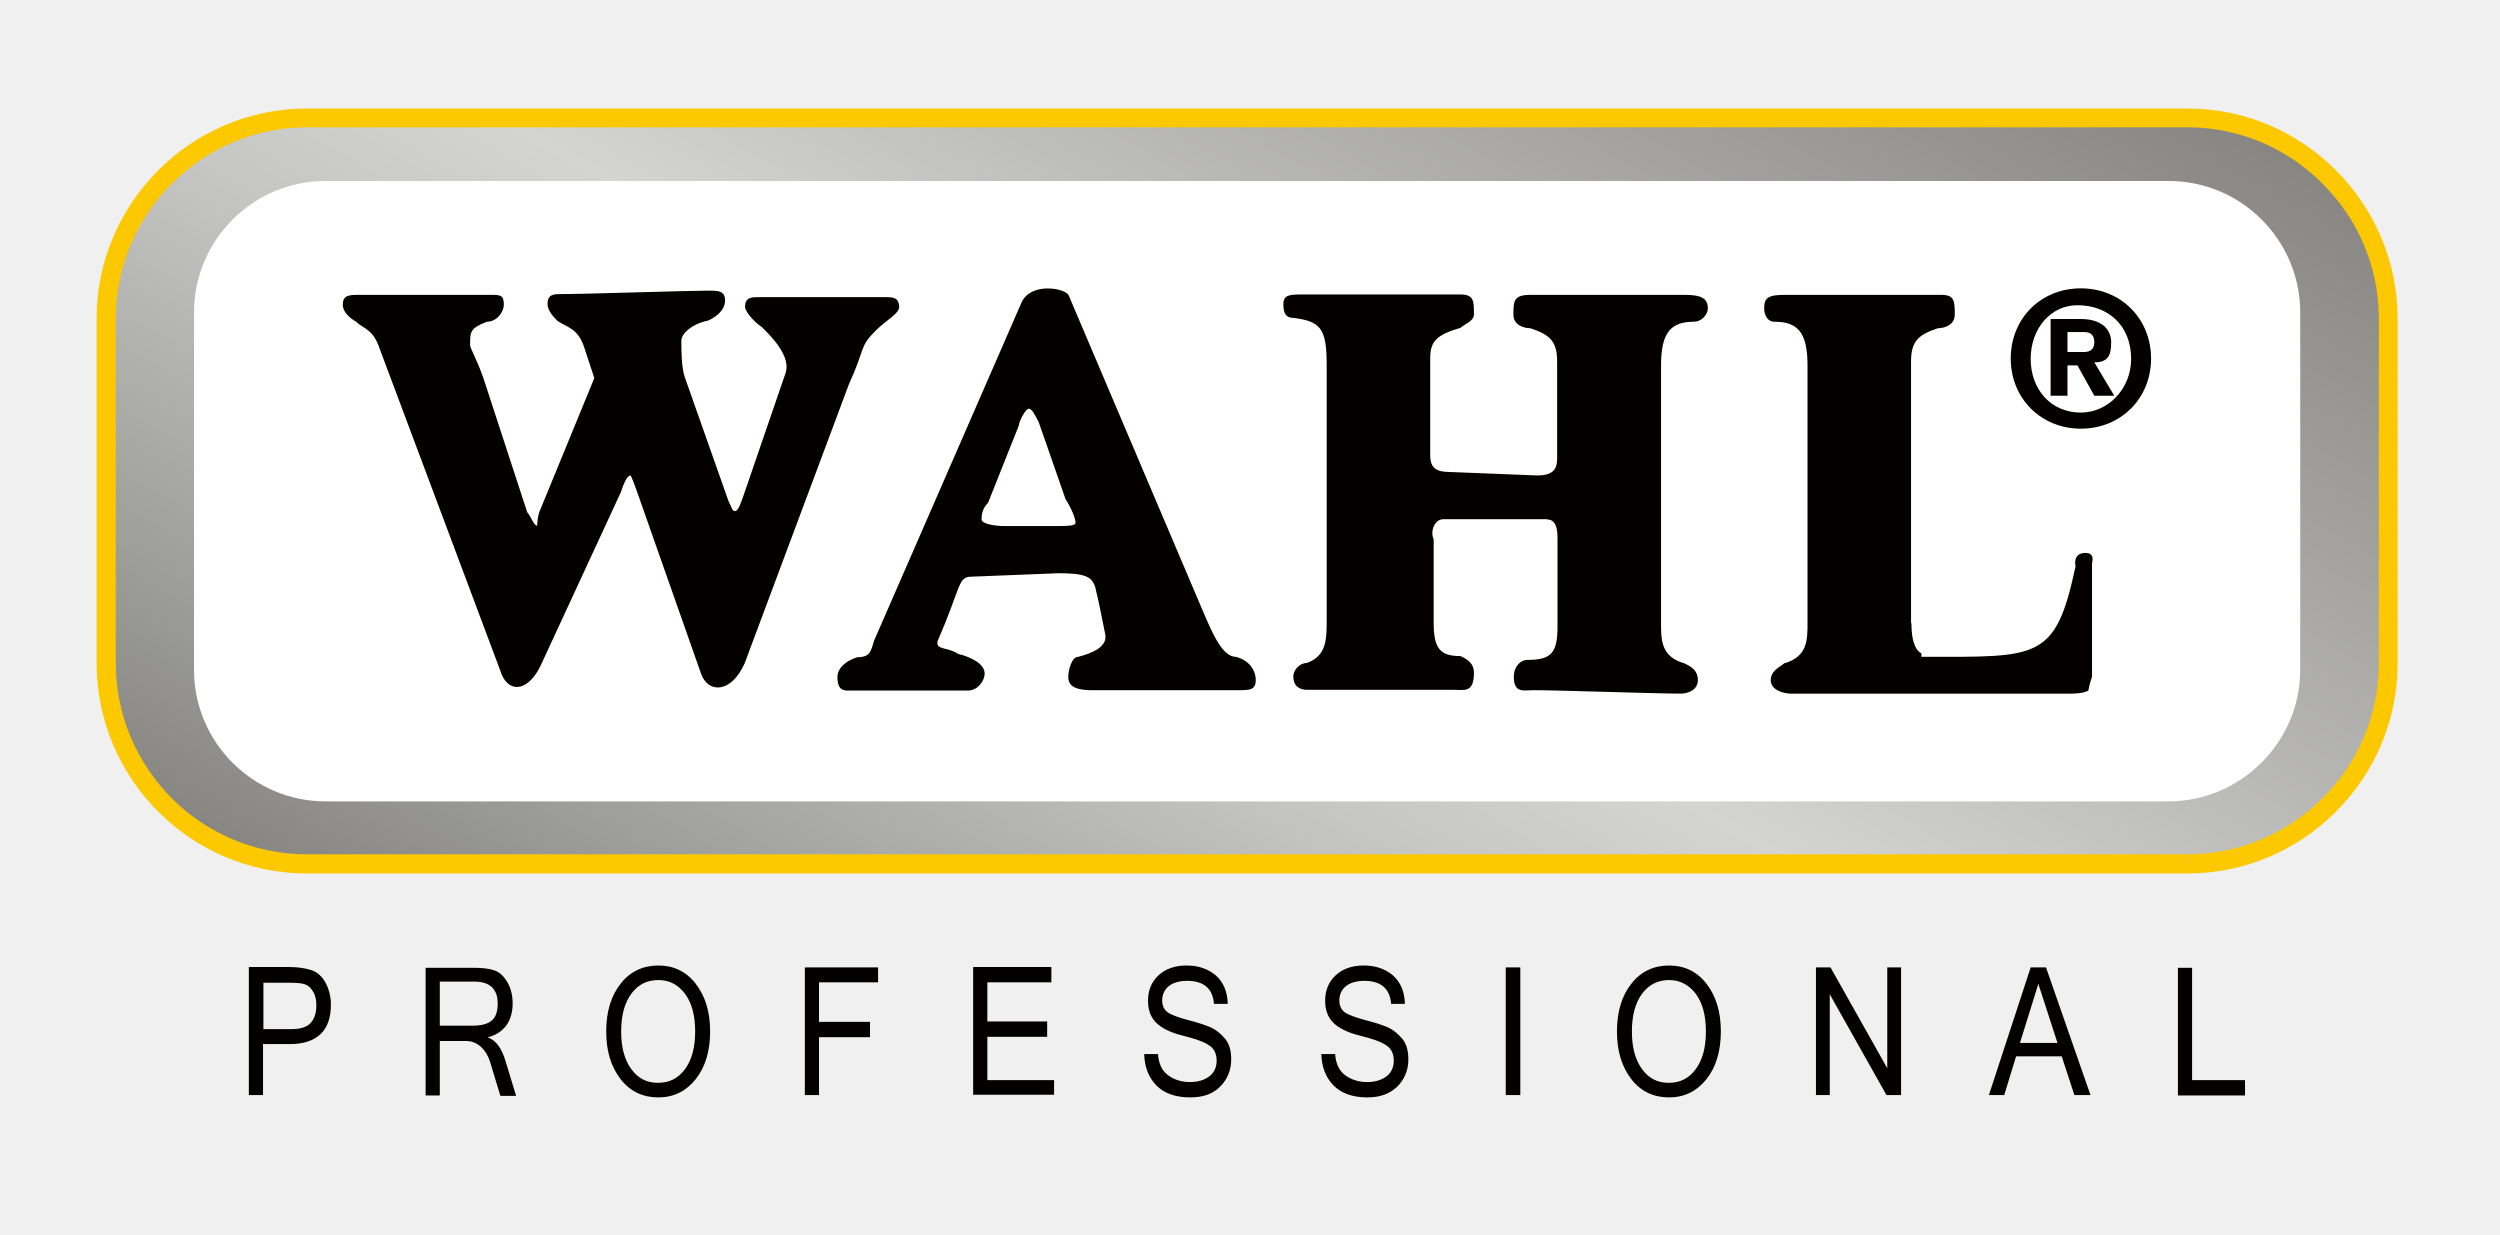
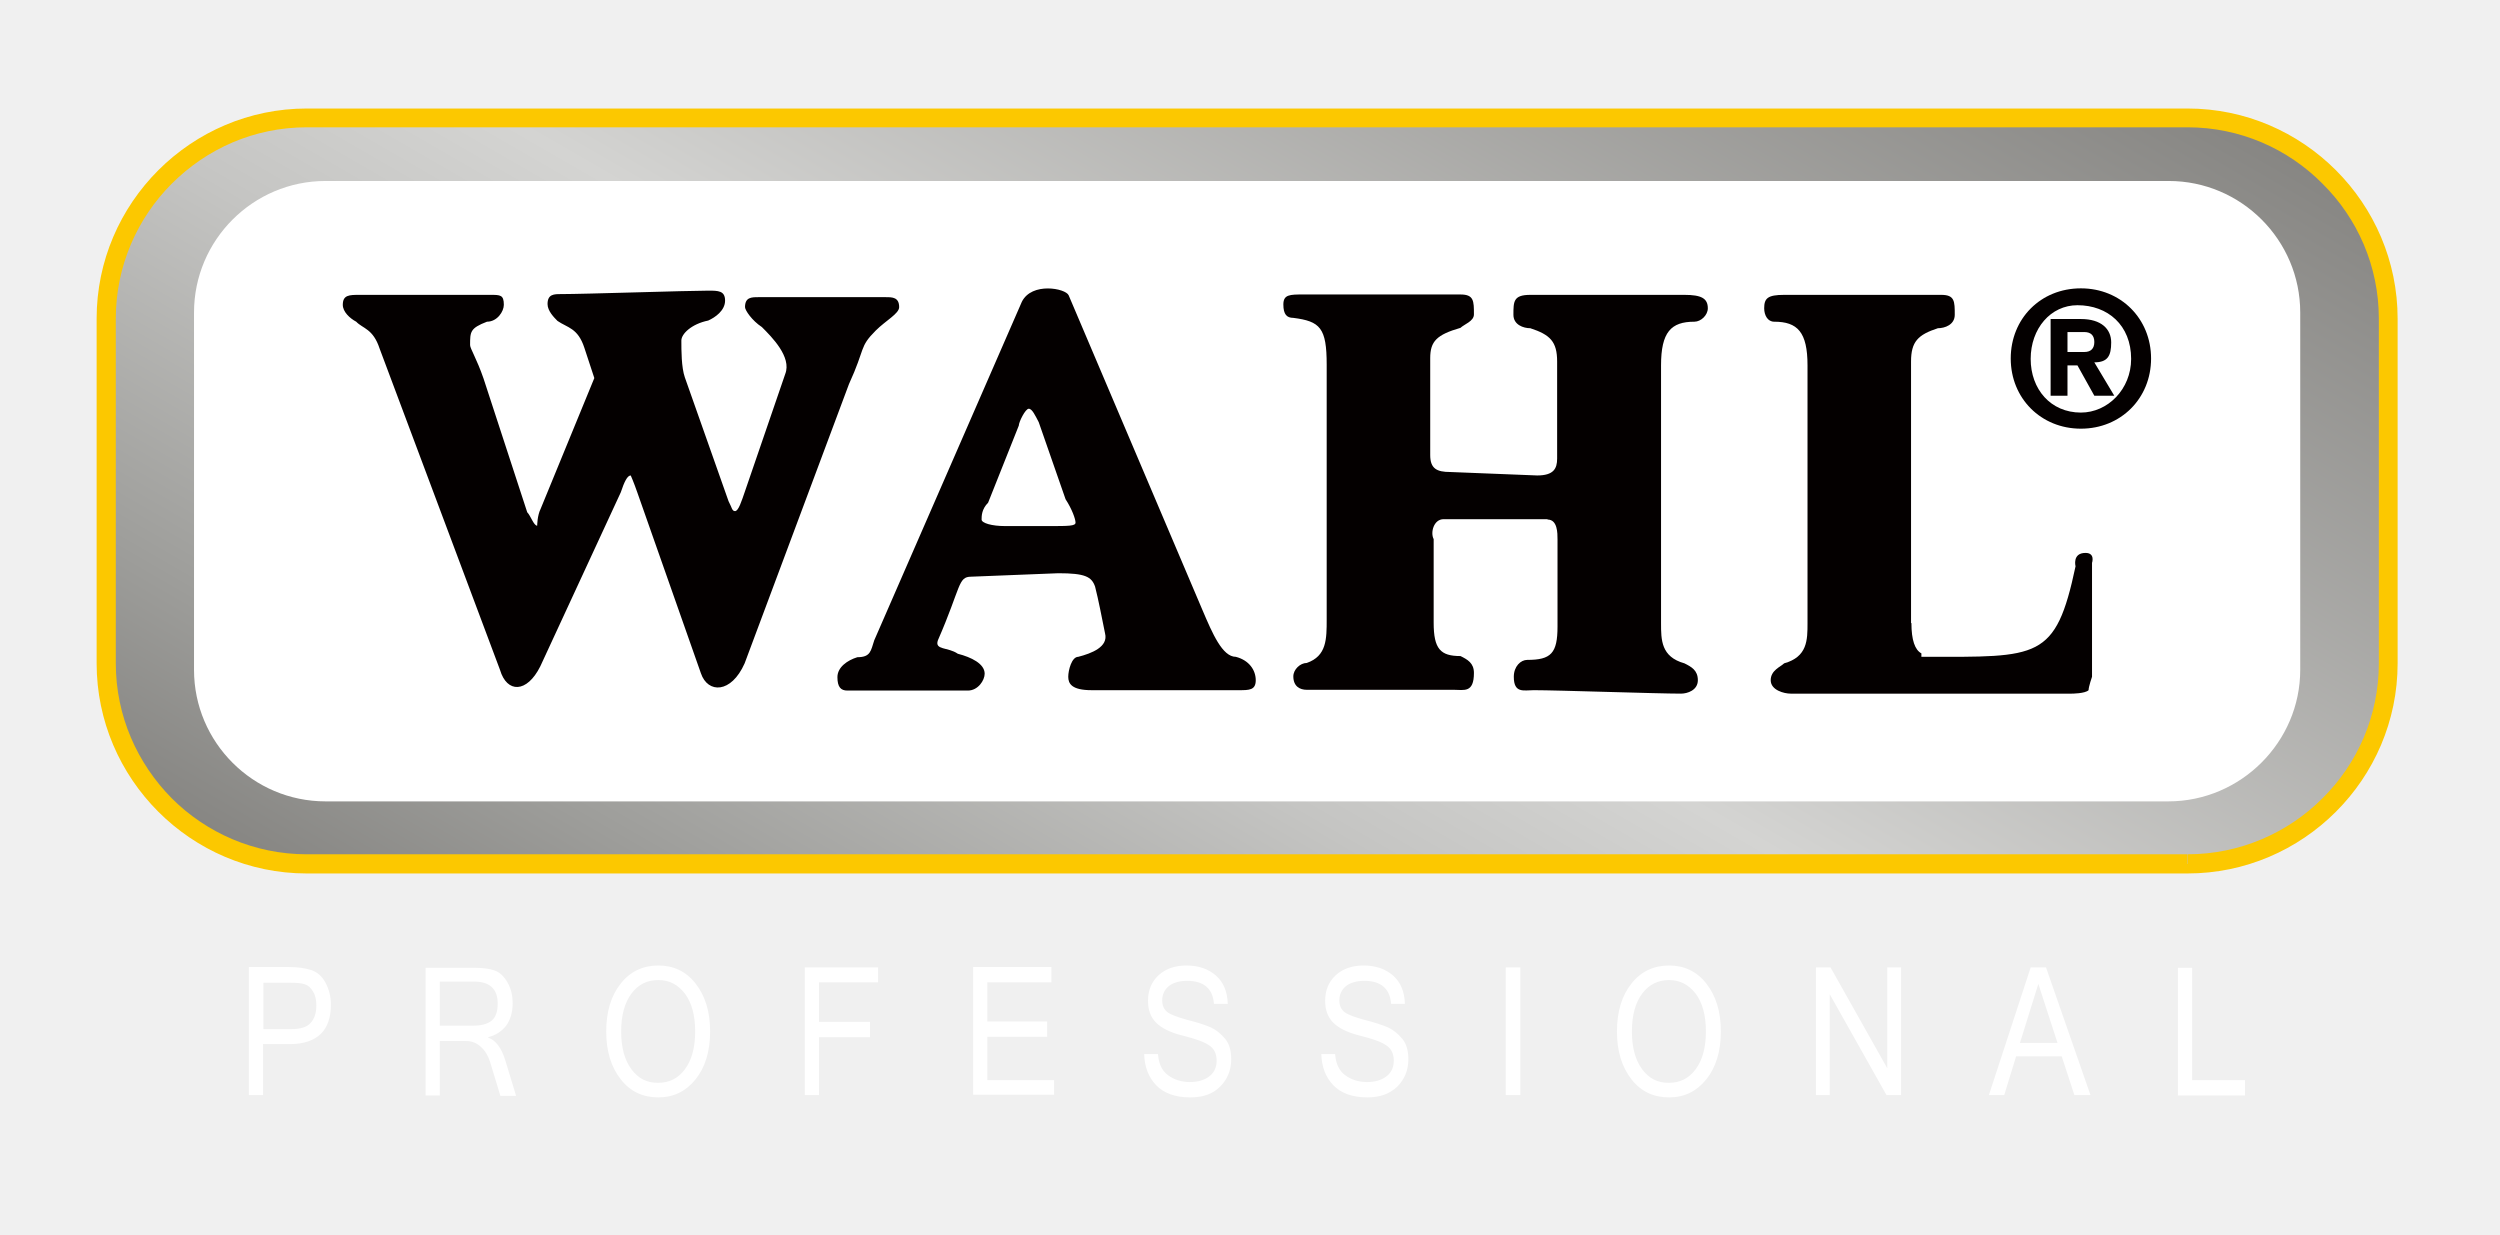
<svg xmlns="http://www.w3.org/2000/svg" id="a" viewBox="0 0 652 322">
  <defs>
    <style>.d{fill:none;}.e{fill:url(#c);}.f{fill:#fcc800;}.g{fill:#040000;}.h{fill:#fff;}.i{clip-path:url(#b);}</style>
    <clipPath id="b">
      <rect class="d" x="27.7" y="30.8" width="595.1" height="194.5" rx="52.3" ry="52.3" />
    </clipPath>
    <linearGradient id="c" x1="144.41" y1="-183.99" x2="154.12" y2="-183.99" gradientTransform="translate(4055.56 9872.31) rotate(-60) scale(44.04)" gradientUnits="userSpaceOnUse">
      <stop offset="0" stop-color="#868582" />
      <stop offset=".13" stop-color="#9e9e9b" />
      <stop offset=".35" stop-color="#c5c5c3" />
      <stop offset=".47" stop-color="#d4d4d2" />
      <stop offset="1" stop-color="#868582" />
    </linearGradient>
  </defs>
  <g class="i">
    <polygon class="e" points="-56.6 176.7 176.4 -226.9 707 79.4 474 483 -56.6 176.7" />
  </g>
  <path class="f" d="M570.4,225.3v-2.5H80c-13.7,0-26.2-5.6-35.2-14.6-9-9.1-14.6-21.5-14.6-35.2v-89.9c0-13.7,5.6-26.2,14.6-35.2,9.1-9.1,21.5-14.7,35.2-14.7h490.5c13.7,0,26.2,5.6,35.2,14.7,9.1,9,14.7,21.5,14.7,35.2v89.9c0,13.7-5.6,26.2-14.7,35.2-9,9-21.5,14.6-35.2,14.6v5c30.1,0,54.8-24.6,54.8-54.8v-89.9c0-30.1-24.6-54.8-54.8-54.8H80c-30.1,0-54.8,24.6-54.8,54.8v89.9c0,30.1,24.6,54.8,54.8,54.8h490.5v-2.5h-.1Z" />
  <path class="h" d="M565.5,209H84.9c-18.9,0-34.3-15.4-34.3-34.3v-93.2c0-18.9,15.4-34.3,34.3-34.3h480.7c18.9,0,34.3,15.4,34.3,34.3v93.2c0,18.8-15.5,34.3-34.4,34.3" />
  <path class="g" d="M99,90.9c-1.7-5.2-4.4-5.2-6.1-7-1.7-.9-3.5-2.6-3.5-4.4,0-2.6,1.7-2.6,4.4-2.6h34.1c2.6,0,3.5,0,3.5,2.6,0,1.7-1.7,4.4-4.4,4.4-4.4,1.7-4.4,2.6-4.4,6.1,0,.9,1.7,3.5,3.5,8.7l11.4,34.9c.9.9,1.7,3.5,2.6,3.5,0,0,0-2.6.9-4.4l14-34.1-2.6-7.9c-1.7-5.2-4.4-5.2-7-7-.9-.9-2.6-2.6-2.6-4.4,0-2.6,1.7-2.6,3.5-2.6,6.1,0,33.2-.9,38.4-.9,2.6,0,4.4,0,4.4,2.6s-2.6,4.4-4.4,5.2c-4.4.9-7,3.5-7,5.2,0,2.6,0,7,.9,9.6l11.4,32.3c.9,1.7.9,2.6,1.7,2.6.9,0,1.7-2.6,2.6-5.2l10.5-30.6c1.7-4.4-3.5-9.6-6.1-12.2-2.6-1.7-4.4-4.4-4.4-5.2,0-2.6,1.7-2.6,3.5-2.6h33.2c1.7,0,3.5,0,3.5,2.6,0,1.7-3.5,3.5-6.1,6.1-4.4,4.4-2.6,4.4-7,14l-27.2,72.8c-3.5,7.9-9.6,7.9-11.4,2.6l-16.6-47.2c-.9-2.6-1.7-4.4-1.7-4.4-.9,0-1.7,1.7-2.6,4.4l-21,45.4c-3.5,7-8.7,7-10.5.9l-31.4-83.8Z" />
  <path class="g" d="M266.5,78.7c2.6-5.2,11.4-3.5,12.2-1.7l34.9,82.1c2.6,6.1,5.2,12.2,8.7,12.2,3.5.9,5.2,3.5,5.2,6.1s-1.7,2.6-4.4,2.6h-38.4c-5.2,0-6.1-1.7-6.1-3.5,0-1.7.9-5.2,2.6-5.2,3.5-.9,7.9-2.6,7-6.1-.9-4.4-1.7-8.7-2.6-12.2-.9-2.6-2.6-3.5-9.6-3.5l-22.7.9c-3.5,0-2.6,2.6-8.7,16.6-.9,2.6,2.6,1.7,5.2,3.5,3.5.9,7,2.6,7,5.2,0,1.7-1.7,4.4-4.4,4.4h-31.4c-1.7,0-2.6-.9-2.6-3.5s2.6-4.4,5.2-5.2c3.5,0,3.5-1.7,4.4-4.4l38.5-88.3ZM257.7,131.1c-1.7,1.7-1.7,3.5-1.7,4.4s2.6,1.7,6.1,1.7h11.4c5.2,0,7,0,7-.9s-.9-3.5-2.6-6.1l-7-20.1c-.9-1.7-1.7-3.5-2.6-3.5s-2.6,3.5-2.6,4.4l-8,20.1Z" />
  <path class="g" d="M403.6,135.5c2.6,0,2.6,3.5,2.6,5.2v22.7c0,7-1.7,8.7-7.9,8.7-1.7,0-3.5,1.7-3.5,4.4,0,4.4,2.6,3.5,5.2,3.5,6.1,0,32.3.9,38.4.9,1.7,0,4.4-.9,4.4-3.5s-1.7-3.5-3.5-4.4c-6.1-1.7-6.1-6.1-6.1-10.5v-67.2c0-8.7,2.6-11.4,8.7-11.4,1.7,0,3.5-1.7,3.5-3.5,0-2.6-1.7-3.5-6.1-3.5h-40.2c-4.4,0-4.4,1.7-4.4,5.2,0,2.6,2.6,3.5,4.4,3.5,5.2,1.7,7,3.5,7,8.7v25.3c0,2.6-.9,4.4-5.2,4.4l-22.7-.9c-3.5,0-5.2-.9-5.2-4.4v-25.3c0-4.4,1.7-6.1,7.9-7.9.9-.9,3.5-1.7,3.5-3.5,0-3.5,0-5.2-3.5-5.2h-41c-3.5,0-5.2,0-5.2,2.6s.9,3.5,2.6,3.5c7,.9,8.7,2.6,8.7,12.2v66.4c0,5.2,0,9.6-5.2,11.4-1.7,0-3.5,1.7-3.5,3.5,0,2.6,1.7,3.5,3.5,3.5h38.4c2.6,0,5.2.9,5.2-4.4,0-2.6-1.7-3.5-3.5-4.4-5.2,0-7-1.8-7-8.7v-21.8c-.9-1.7,0-5.2,2.6-5.2h27.1v.1Z" />
  <path class="g" d="M498.5,162.5c0,4.4.9,7,2.6,7.9v.9h.9c29.7,0,34.1.9,39.3-23.6,0,0-.9-3.5,2.6-3.5,2.6,0,1.7,2.6,1.7,2.6v29.7s-.9,2.6-.9,3.5c-.9.9-4.4.9-4.4.9h-73.3c-1.7,0-5.2-.9-5.2-3.5s2.6-3.5,3.5-4.4c6.1-1.7,6.1-6.1,6.1-10.5v-67.2c0-8.7-2.6-11.4-8.7-11.4-1.7,0-2.6-1.7-2.6-3.5,0-2.6.9-3.5,5.2-3.5h41c3.5,0,3.5,1.7,3.5,5.2,0,2.6-2.6,3.5-4.4,3.5-5.2,1.7-7,3.5-7,8.7v68.2h.1Z" />
  <path class="g" d="M542.7,75.2c-10.5,0-18.3,7.9-18.3,18.3s7.9,18.3,18.3,18.3,18.3-7.9,18.3-18.3-7.9-18.3-18.3-18.3M541.8,79.6c7.9,0,14,5.2,14,14,0,7.9-6.1,14-13.1,14-7.9,0-13.1-6.1-13.1-14,0-7.9,5.2-14,12.2-14M534.8,83.1v20.1h4.4v-7.9h2.6l4.4,7.9h5.2l-5.2-8.7c3.5,0,4.4-1.7,4.4-5.2s-2.6-6.1-7.9-6.1h-7.9v-.1ZM539.2,91.8v-5.2h4.4c1.7,0,2.6.9,2.6,2.6s-.9,2.6-2.6,2.6h-4.4Z" />
-   <path class="g" d="M585.5,281.7h-13.8v-29.3h-3.7v33.3h17.5v-4ZM533.6,252.3h-4l-10.9,33.3h4l3.1-10.1h11.9l3.3,10.1h4.2l-11.6-33.3ZM526.8,272l4.8-15.4,5,15.4h-9.8ZM495.8,252.3h-3.6v26.3l-14.8-26.3h-3.8v33.3h3.6v-26.3l14.8,26.3h3.8v-33.3ZM428.3,278.9c-1.8-2.4-2.7-5.7-2.7-9.9s.9-7.5,2.7-9.9c1.8-2.4,4.2-3.5,7-3.5s5.1,1.2,6.9,3.5c1.8,2.4,2.7,5.7,2.7,9.9s-.9,7.5-2.7,9.9c-1.8,2.4-4.1,3.5-7,3.5s-5.1-1.1-6.9-3.5M425.5,256.5c-2.5,3.1-3.8,7.3-3.8,12.5s1.3,9.3,3.8,12.5,5.8,4.7,9.8,4.7,7.2-1.6,9.7-4.7,3.8-7.3,3.8-12.5-1.3-9.3-3.8-12.5-5.8-4.7-9.7-4.7-7.3,1.5-9.8,4.7M396.5,252.3h-3.8v33.3h3.8v-33.3ZM364.4,283.4c1.9-1.9,2.9-4.3,2.9-7.1,0-2.3-.5-4.1-1.6-5.4s-2.3-2.3-3.8-3c-1.5-.6-3.5-1.3-6-1.9-2.5-.7-4.2-1.3-5.2-2-.9-.7-1.4-1.7-1.4-3.1,0-1.5.6-2.8,1.7-3.7,1.1-.9,2.8-1.4,4.8-1.4,4.3,0,6.7,2,7,6h3.6c-.1-3.2-1.1-5.6-3.1-7.4-2-1.7-4.5-2.6-7.7-2.6-3,0-5.5.9-7.3,2.6s-2.7,3.9-2.7,6.6c0,2.4.7,4.3,2.1,5.7,1.4,1.4,3.7,2.6,7,3.4,3.2.8,5.5,1.6,6.8,2.5,1.3.8,2,2.2,2,4,0,1.7-.6,3.1-1.9,4.1s-3,1.5-5.1,1.5-4.1-.6-5.7-1.8c-1.6-1.2-2.4-3-2.6-5.5h-3.6c.1,3.3,1.1,6,3.1,8.1s5,3.2,8.9,3.2c3.3,0,5.8-.9,7.8-2.8M318.2,283.4c1.9-1.9,2.9-4.3,2.9-7.1,0-2.3-.5-4.1-1.6-5.4s-2.3-2.3-3.8-3c-1.5-.6-3.5-1.3-6-1.9-2.5-.7-4.2-1.3-5.2-2-.9-.7-1.4-1.7-1.4-3.1,0-1.5.6-2.8,1.7-3.7,1.1-.9,2.8-1.4,4.8-1.4,4.3,0,6.7,2,7,6h3.6c-.1-3.2-1.1-5.6-3.1-7.4-2-1.7-4.5-2.6-7.7-2.6-3,0-5.5.9-7.3,2.6s-2.7,3.9-2.7,6.6c0,2.4.7,4.3,2.1,5.7,1.4,1.4,3.7,2.6,7,3.4,3.2.8,5.5,1.6,6.8,2.5,1.3.8,2,2.2,2,4,0,1.7-.6,3.1-1.9,4.1s-3,1.5-5.1,1.5-4.1-.6-5.7-1.8c-1.6-1.2-2.4-3-2.6-5.5h-3.6c.1,3.3,1.1,6,3.1,8.1s5,3.2,8.9,3.2c3.4,0,5.9-.9,7.8-2.8M274.9,281.7h-17.4v-11.3h15.6v-4h-15.6v-10.2h16.7v-4h-20.4v33.3h21.1v-3.8h0ZM229,252.3h-19.1v33.3h3.7v-15.1h13.3v-4h-13.3v-10.3h15.4v-3.9ZM164.7,278.9c-1.8-2.4-2.7-5.7-2.7-9.9s.9-7.5,2.7-9.9,4.1-3.5,7-3.5,5.1,1.2,6.9,3.5c1.8,2.4,2.7,5.7,2.7,9.9s-.9,7.5-2.7,9.9-4.1,3.5-7,3.5-5.1-1.1-6.9-3.5M161.9,256.5c-2.5,3.1-3.8,7.3-3.8,12.5s1.3,9.3,3.8,12.5,5.8,4.7,9.8,4.7,7.2-1.6,9.7-4.7,3.8-7.3,3.8-12.5-1.3-9.3-3.8-12.5-5.8-4.7-9.7-4.7-7.3,1.5-9.8,4.7M114.8,256h8.9c4,0,6.1,1.9,6.1,5.7,0,2.1-.5,3.6-1.6,4.5s-2.7,1.3-5.1,1.3h-8.4v-11.5h.1ZM131.8,276.6c-1-3.3-2.5-5.3-4.5-6v-.1c2-.5,3.5-1.5,4.7-3,1.1-1.5,1.7-3.5,1.7-5.8,0-2-.4-3.8-1.3-5.4-.9-1.6-2-2.7-3.4-3.2-1.4-.5-3.2-.7-5.4-.7h-12.6v33.3h3.7v-14.2h6.9c1.4,0,2.7.5,3.8,1.5,1.1,1,1.9,2.3,2.4,3.9l2.7,8.9h4.1l-2.8-9.2ZM68.6,256.3h7.1c1.6,0,2.9.1,3.8.4s1.6.9,2.2,2c.6,1,.8,2.2.8,3.5,0,2-.5,3.5-1.5,4.6s-2.7,1.6-5.1,1.6h-7.2v-12.1h-.1ZM64.9,285.6h3.7v-13.3h7.1c3.4,0,6.1-.9,7.9-2.6s2.7-4.3,2.7-7.7c0-2.1-.5-4-1.4-5.7s-2.2-2.8-3.7-3.3c-1.6-.5-3.5-.8-5.8-.8h-10.5v33.4Z" />
+   <path class="h" d="M585.5,281.7h-13.8v-29.3h-3.7v33.3h17.5v-4ZM533.6,252.3h-4l-10.9,33.3h4l3.1-10.1h11.9l3.3,10.1h4.2l-11.6-33.3ZM526.8,272l4.8-15.4,5,15.4h-9.8ZM495.8,252.3h-3.6v26.3l-14.8-26.3h-3.8v33.3h3.6v-26.3l14.8,26.3h3.8v-33.3ZM428.3,278.9c-1.8-2.4-2.7-5.7-2.7-9.9s.9-7.5,2.7-9.9c1.8-2.4,4.2-3.5,7-3.5s5.1,1.2,6.9,3.5c1.8,2.4,2.7,5.7,2.7,9.9s-.9,7.5-2.7,9.9c-1.8,2.4-4.1,3.5-7,3.5s-5.1-1.1-6.9-3.5M425.5,256.5c-2.5,3.1-3.8,7.3-3.8,12.5s1.3,9.3,3.8,12.5,5.8,4.7,9.8,4.7,7.2-1.6,9.7-4.7,3.8-7.3,3.8-12.5-1.3-9.3-3.8-12.5-5.8-4.7-9.7-4.7-7.3,1.5-9.8,4.7M396.5,252.3h-3.8v33.3h3.8v-33.3ZM364.4,283.4c1.9-1.9,2.9-4.3,2.9-7.1,0-2.3-.5-4.1-1.6-5.4s-2.3-2.3-3.8-3c-1.5-.6-3.5-1.3-6-1.9-2.5-.7-4.2-1.3-5.2-2-.9-.7-1.4-1.7-1.4-3.1,0-1.5.6-2.8,1.7-3.7,1.1-.9,2.8-1.4,4.8-1.4,4.3,0,6.7,2,7,6h3.6c-.1-3.2-1.1-5.6-3.1-7.4-2-1.7-4.5-2.6-7.7-2.6-3,0-5.5.9-7.3,2.6s-2.7,3.9-2.7,6.6c0,2.4.7,4.3,2.1,5.7,1.4,1.4,3.7,2.6,7,3.4,3.2.8,5.5,1.6,6.8,2.5,1.3.8,2,2.2,2,4,0,1.7-.6,3.1-1.9,4.1s-3,1.5-5.1,1.5-4.1-.6-5.7-1.8c-1.6-1.2-2.4-3-2.6-5.5h-3.6c.1,3.3,1.1,6,3.1,8.1s5,3.2,8.9,3.2c3.3,0,5.8-.9,7.8-2.8M318.2,283.4c1.9-1.9,2.9-4.3,2.9-7.1,0-2.3-.5-4.1-1.6-5.4s-2.3-2.3-3.8-3c-1.5-.6-3.5-1.3-6-1.9-2.5-.7-4.2-1.3-5.2-2-.9-.7-1.4-1.7-1.4-3.1,0-1.5.6-2.8,1.7-3.7,1.1-.9,2.8-1.4,4.8-1.4,4.3,0,6.7,2,7,6h3.6c-.1-3.2-1.1-5.6-3.1-7.4-2-1.7-4.5-2.6-7.7-2.6-3,0-5.5.9-7.3,2.6s-2.7,3.9-2.7,6.6c0,2.4.7,4.3,2.1,5.7,1.4,1.4,3.7,2.6,7,3.4,3.2.8,5.5,1.6,6.8,2.5,1.3.8,2,2.2,2,4,0,1.7-.6,3.1-1.9,4.1s-3,1.5-5.1,1.5-4.1-.6-5.7-1.8c-1.6-1.2-2.4-3-2.6-5.5h-3.6c.1,3.3,1.1,6,3.1,8.1s5,3.2,8.9,3.2c3.4,0,5.9-.9,7.8-2.8M274.9,281.7h-17.4v-11.3h15.6v-4h-15.6v-10.2h16.7v-4h-20.4v33.3h21.1v-3.8h0ZM229,252.3h-19.1v33.3h3.7v-15.1h13.3v-4h-13.3v-10.3h15.4v-3.9ZM164.7,278.9c-1.8-2.4-2.7-5.7-2.7-9.9s.9-7.5,2.7-9.9,4.1-3.5,7-3.5,5.1,1.2,6.9,3.5c1.8,2.4,2.7,5.7,2.7,9.9s-.9,7.5-2.7,9.9-4.1,3.5-7,3.5-5.1-1.1-6.9-3.5M161.9,256.5c-2.5,3.1-3.8,7.3-3.8,12.5s1.3,9.3,3.8,12.5,5.8,4.7,9.8,4.7,7.2-1.6,9.7-4.7,3.8-7.3,3.8-12.5-1.3-9.3-3.8-12.5-5.8-4.7-9.7-4.7-7.3,1.5-9.8,4.7M114.8,256h8.9c4,0,6.1,1.9,6.1,5.7,0,2.1-.5,3.6-1.6,4.5s-2.7,1.3-5.1,1.3h-8.4v-11.5h.1ZM131.8,276.6c-1-3.3-2.5-5.3-4.5-6v-.1c2-.5,3.5-1.5,4.7-3,1.1-1.5,1.7-3.5,1.7-5.8,0-2-.4-3.8-1.3-5.4-.9-1.6-2-2.7-3.4-3.2-1.4-.5-3.2-.7-5.4-.7h-12.6v33.3h3.7v-14.2h6.9c1.4,0,2.7.5,3.8,1.5,1.1,1,1.9,2.3,2.4,3.9l2.7,8.9h4.1l-2.8-9.2ZM68.6,256.3h7.1c1.6,0,2.9.1,3.8.4s1.6.9,2.2,2c.6,1,.8,2.2.8,3.5,0,2-.5,3.5-1.5,4.6s-2.7,1.6-5.1,1.6h-7.2v-12.1h-.1ZM64.9,285.6h3.7v-13.3h7.1c3.4,0,6.1-.9,7.9-2.6s2.7-4.3,2.7-7.7c0-2.1-.5-4-1.4-5.7s-2.2-2.8-3.7-3.3c-1.6-.5-3.5-.8-5.8-.8h-10.5v33.4Z" />
</svg>
